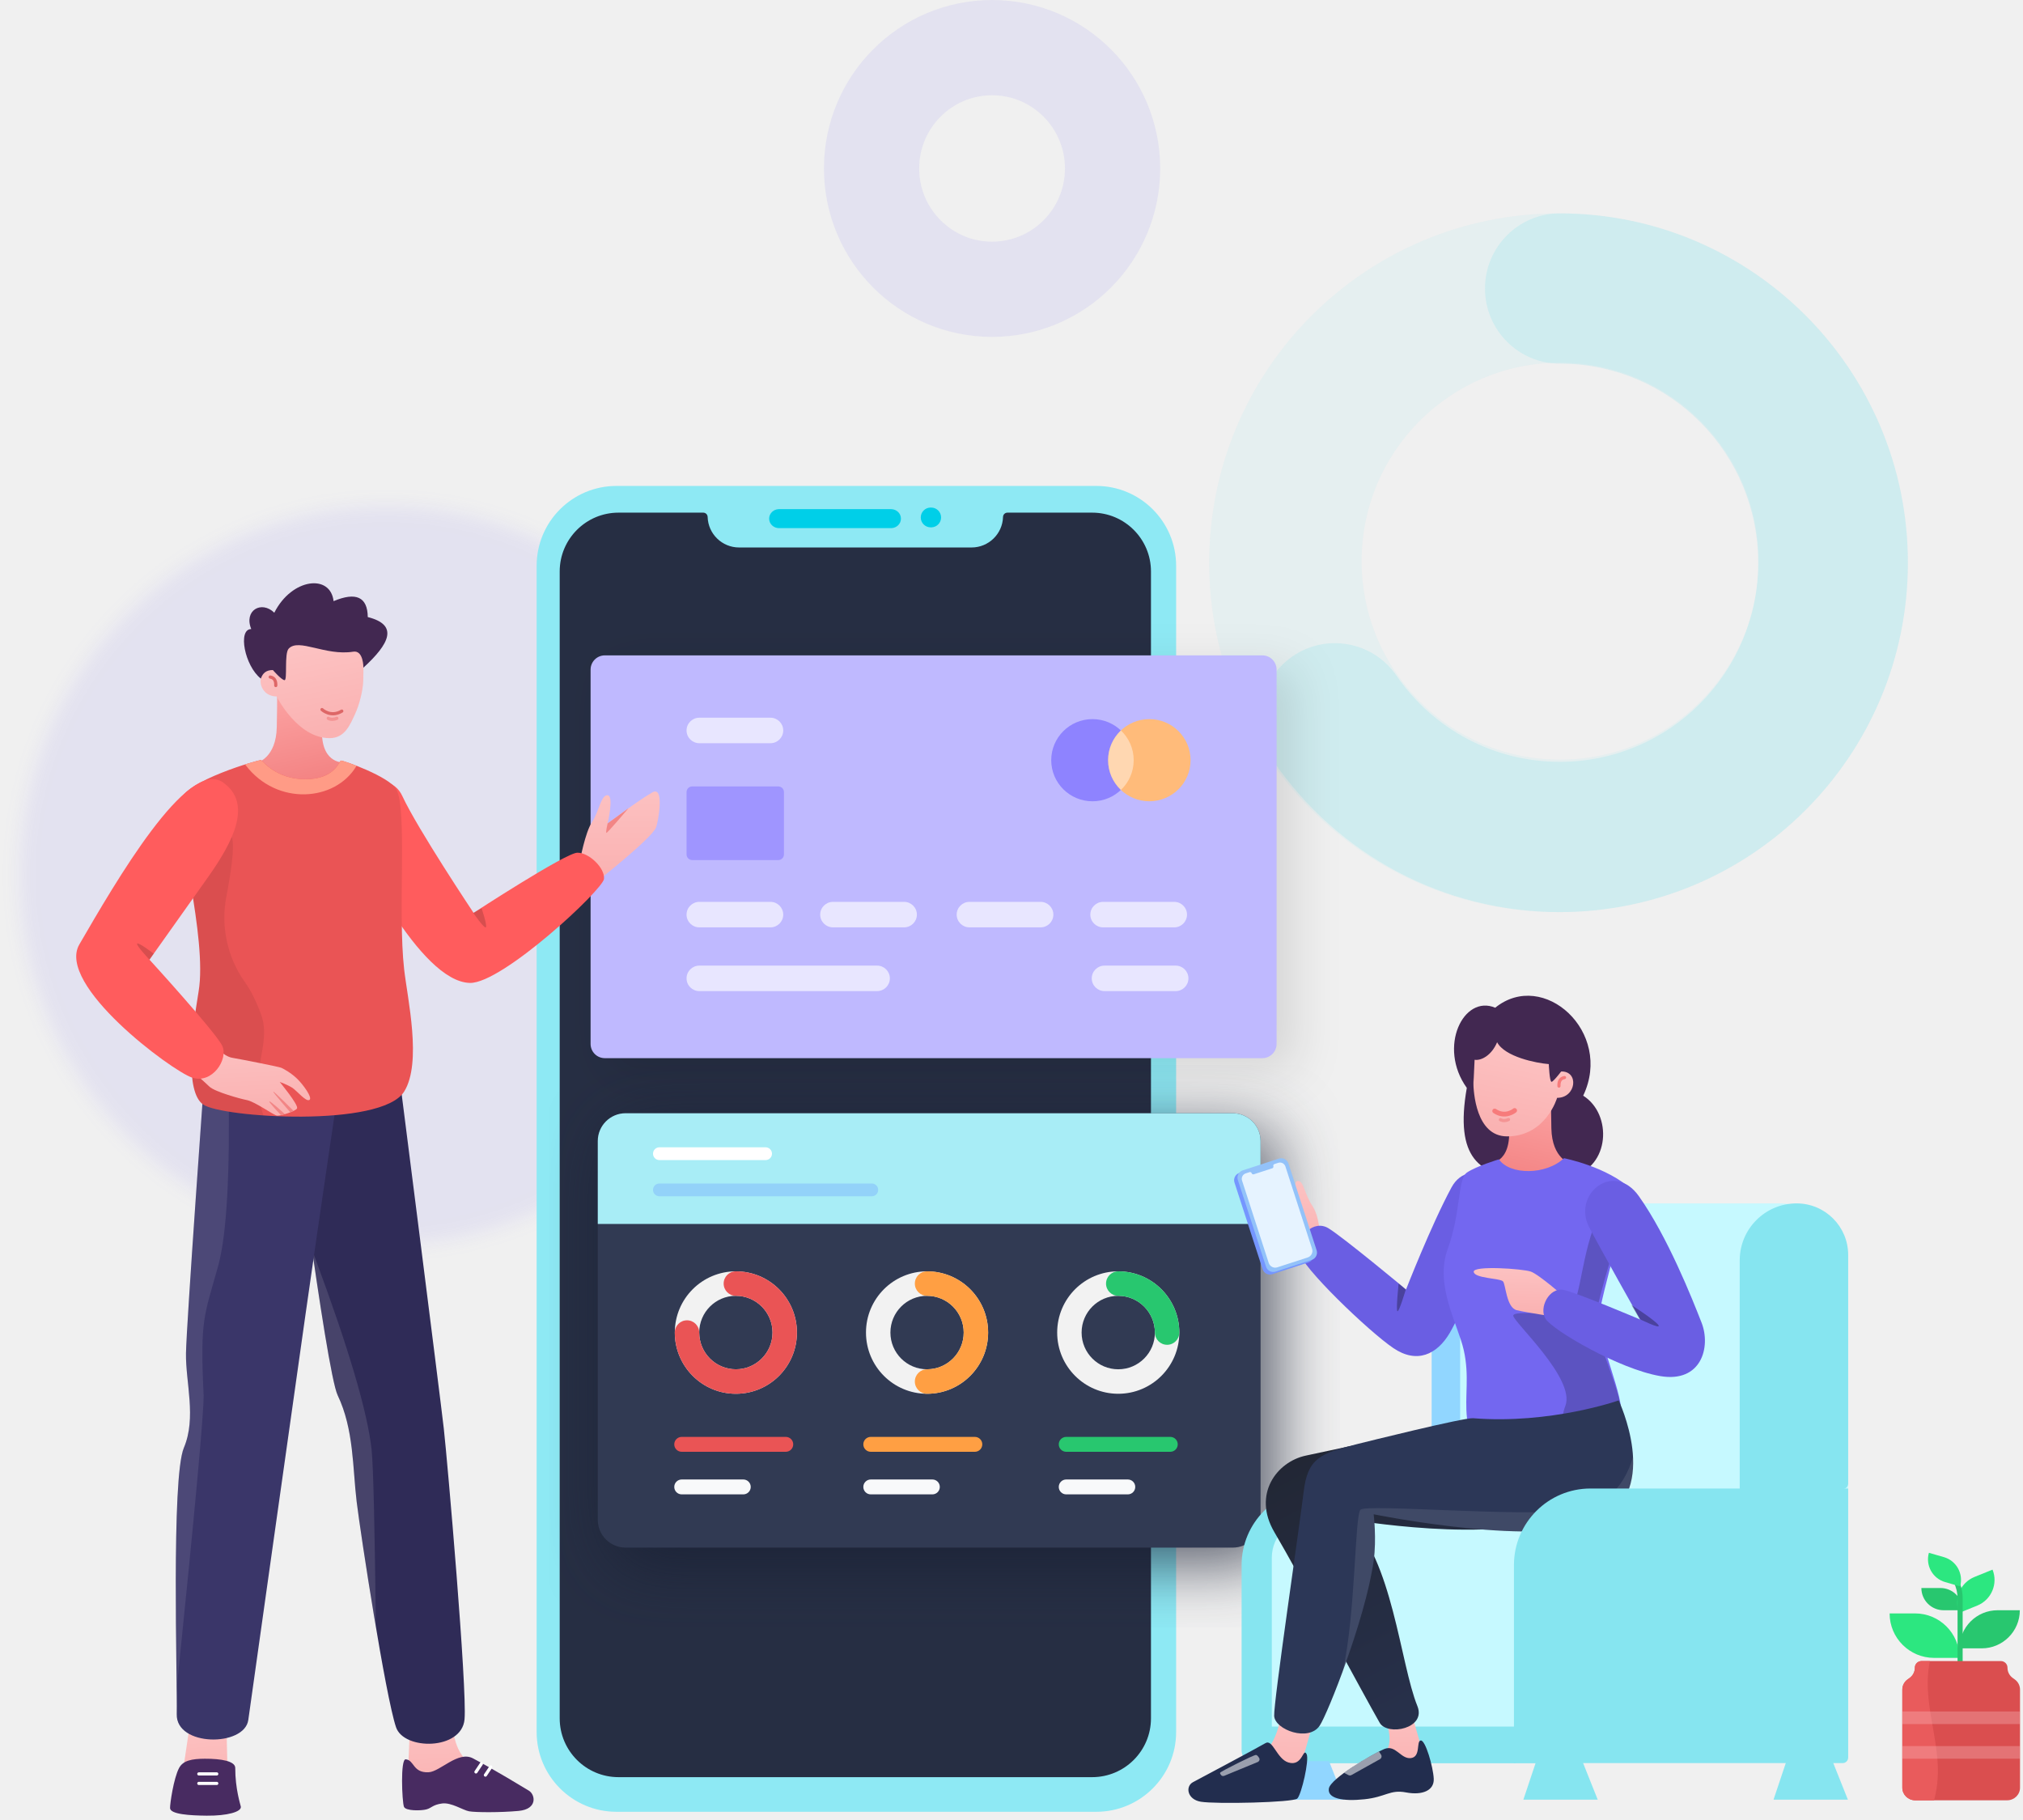
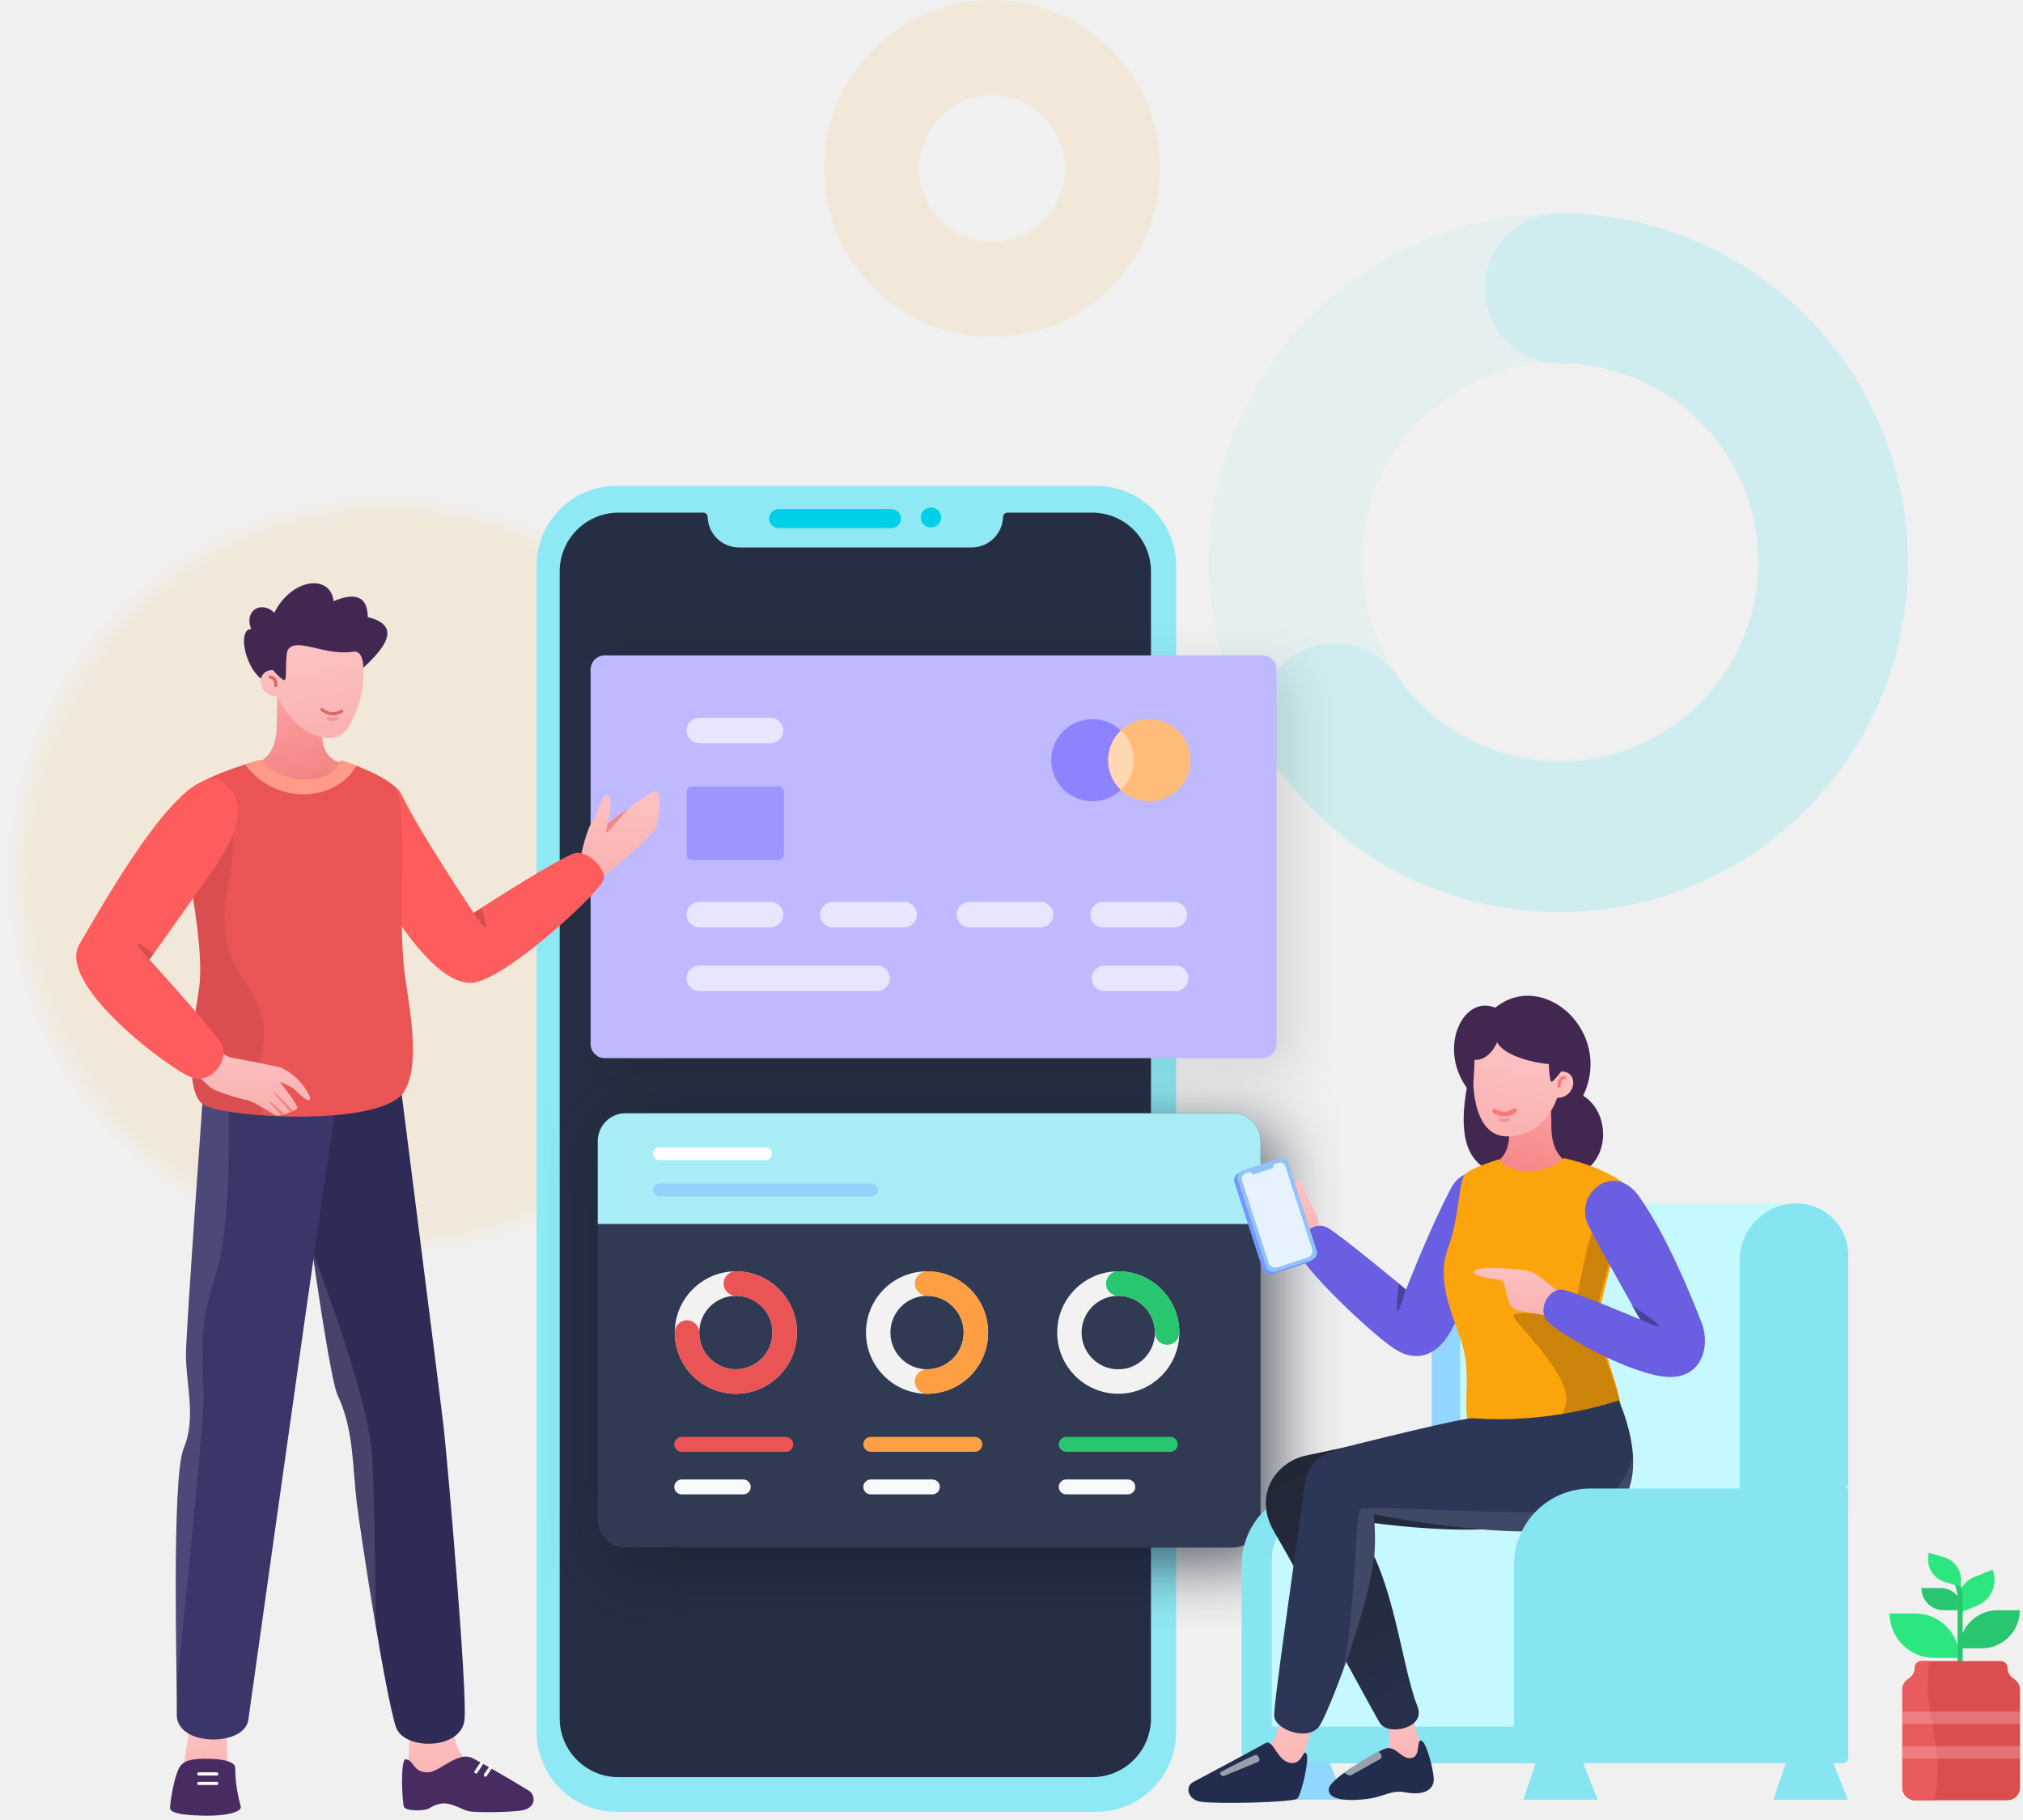
<svg xmlns="http://www.w3.org/2000/svg" width="637" height="573" viewBox="0 0 637 573" fill="none">
  <g id="Illustration">
    <g id="Shape">
      <g id="Oval" opacity="0.1" filter="url(#filter0_f)">
-         <ellipse cx="121.531" cy="275.607" rx="115.531" ry="116.393" fill="#7367F0" />
+         <ellipse cx="121.531" cy="275.607" rx="115.531" ry="116.393" fill="#fca40b" />
      </g>
      <path id="Oval_2" opacity="0.05" fill-rule="evenodd" clip-rule="evenodd" d="M380.75 177.185C380.75 116.434 429.999 67.185 490.75 67.185C551.501 67.185 600.75 116.434 600.75 177.185C600.75 237.937 551.501 287.185 490.75 287.185C429.999 287.185 380.75 237.937 380.75 177.185ZM553.75 176.685C553.75 142.167 525.768 114.185 491.25 114.185C456.732 114.185 428.75 142.167 428.75 176.685C428.75 211.203 456.732 239.185 491.25 239.185C525.768 239.185 553.75 211.203 553.75 176.685Z" fill="#00CFE8" />
-       <ellipse id="Oval_3" opacity="0.1" cx="312.382" cy="53.041" rx="37.944" ry="38.041" stroke="#7367F0" stroke-width="30" />
+       <ellipse id="Oval_3" opacity="0.1" cx="312.382" cy="53.041" rx="37.944" ry="38.041" stroke="#fca40b" stroke-width="30" />
      <path id="Path" opacity="0.1" d="M491.165 67.185C551.687 67.185 600.75 116.434 600.75 177.185C600.75 237.937 551.687 287.185 491.165 287.185C454.704 287.185 421.237 269.153 400.923 239.605C393.53 228.852 396.221 214.12 406.933 206.699C417.538 199.353 432.029 201.927 439.491 212.413L439.715 212.733C451.321 229.614 470.362 239.873 491.165 239.873C525.656 239.873 553.617 211.807 553.617 177.185C553.617 142.91 526.213 115.059 492.198 114.506L491.165 114.497C478.15 114.497 467.598 103.906 467.598 90.841C467.598 77.776 478.15 67.185 491.165 67.185Z" fill="#00CFE8" />
    </g>
    <g id="Mobile Banking App">
      <g id="Phone3">
        <path id="Rectangle" fill-rule="evenodd" clip-rule="evenodd" d="M168.975 178.137C168.975 164.254 180.229 153 194.112 153H345.201C359.084 153 370.338 164.254 370.338 178.137V545.323C370.338 559.206 359.084 570.46 345.201 570.46H194.112C180.229 570.46 168.975 559.206 168.975 545.323V178.137Z" fill="#8EE9F4" />
        <g id="Group 48">
          <path id="Rectangle_2" fill-rule="evenodd" clip-rule="evenodd" d="M176.237 179.934C176.237 169.705 184.53 161.412 194.759 161.412H221.439C222.187 161.412 222.799 162.007 222.821 162.755V162.755C222.976 168.115 227.365 172.379 232.727 172.379H305.926C311.288 172.379 315.678 168.115 315.833 162.755V162.755C315.854 162.007 316.467 161.412 317.215 161.412H343.894C354.124 161.412 362.416 169.705 362.416 179.934V541.033C362.416 551.263 354.124 559.555 343.894 559.555H194.759C184.53 559.555 176.237 551.263 176.237 541.033V179.934Z" fill="#262E43" />
          <mask id="mask0" mask-type="alpha" maskUnits="userSpaceOnUse" x="176" y="161" width="187" height="399">
            <path id="Rectangle_3" fill-rule="evenodd" clip-rule="evenodd" d="M176.237 179.934C176.237 169.705 184.53 161.412 194.759 161.412H221.439C222.187 161.412 222.799 162.007 222.821 162.755V162.755C222.976 168.115 227.365 172.379 232.727 172.379H305.926C311.288 172.379 315.678 168.115 315.833 162.755V162.755C315.854 162.007 316.467 161.412 317.215 161.412H343.894C354.124 161.412 362.416 169.705 362.416 179.934V541.033C362.416 551.263 354.124 559.555 343.894 559.555H194.759C184.53 559.555 176.237 551.263 176.237 541.033V179.934Z" fill="white" />
          </mask>
          <g mask="url(#mask0)">
            <ellipse id="Oval_4" cx="246.822" cy="403.737" rx="15.969" ry="15.951" fill="#E97EFF" fill-opacity="0.549" />
            <path id="Rectangle_4" fill-rule="evenodd" clip-rule="evenodd" d="M198.916 235.001C198.916 232.11 201.259 229.767 204.15 229.767H335.904C338.794 229.767 341.138 232.11 341.138 235.001V235.001C341.138 237.891 338.794 240.235 335.904 240.235H204.15C201.259 240.235 198.916 237.891 198.916 235.001V235.001Z" fill="#E97EFF" fill-opacity="0.549" />
          </g>
        </g>
        <path id="Path_2" d="M280.572 160.308C282.294 160.308 283.69 161.647 283.69 163.299C283.69 164.914 282.355 166.23 280.686 166.288L280.572 166.29H245.304C243.582 166.29 242.186 164.951 242.186 163.299C242.186 161.684 243.521 160.368 245.19 160.31L245.304 160.308H280.572Z" fill="#00CFE8" />
        <path id="Path_3" d="M293.21 159.81C294.933 159.81 296.329 161.205 296.329 162.925C296.329 164.608 294.994 165.979 293.325 166.039L293.21 166.041H293.047C291.324 166.041 289.928 164.646 289.928 162.925C289.928 161.243 291.263 159.872 292.932 159.812L293.047 159.81H293.21Z" fill="#00CFE8" />
      </g>
      <g id="BoardPieChart">
        <g id="Rectangle_5" filter="url(#filter1_d)">
          <path fill-rule="evenodd" clip-rule="evenodd" d="M188.229 359.27C188.229 354.434 192.15 350.513 196.986 350.513H388.175C393.011 350.513 396.931 354.434 396.931 359.27V478.524C396.931 483.361 393.011 487.281 388.175 487.281H196.986C192.15 487.281 188.229 483.361 188.229 478.524V359.27Z" fill="#313A53" />
        </g>
        <mask id="mask1" mask-type="alpha" maskUnits="userSpaceOnUse" x="188" y="350" width="209" height="138">
          <path id="Rectangle_6" fill-rule="evenodd" clip-rule="evenodd" d="M188.229 359.27C188.229 354.434 192.15 350.513 196.986 350.513H388.175C393.011 350.513 396.931 354.434 396.931 359.27V478.524C396.931 483.361 393.011 487.281 388.175 487.281H196.986C192.15 487.281 188.229 483.361 188.229 478.524V359.27Z" fill="white" />
        </mask>
        <g mask="url(#mask1)">
          <path id="Rectangle_7" fill-rule="evenodd" clip-rule="evenodd" d="M183.547 345.15H402.282V385.376H183.547L183.547 345.15Z" fill="#A8EDF6" />
          <path id="Rectangle_8" opacity="0.366" fill-rule="evenodd" clip-rule="evenodd" d="M205.621 374.649C205.621 373.538 206.522 372.638 207.632 372.638H274.515C275.626 372.638 276.526 373.538 276.526 374.649V374.649C276.526 375.76 275.626 376.66 274.515 376.66H207.632C206.522 376.66 205.621 375.76 205.621 374.649V374.649Z" fill="#6FA3FF" />
          <rect id="Rectangle_9" x="205.621" y="361.24" width="37.459" height="4.023" rx="2.011" fill="white" />
          <rect id="Rectangle_10" x="212.311" y="452.419" width="37.459" height="4.693" rx="2.346" fill="#EA5455" />
          <path id="Rectangle_11" fill-rule="evenodd" clip-rule="evenodd" d="M212.311 468.174C212.311 466.878 213.361 465.827 214.657 465.827H234.045C235.341 465.827 236.392 466.878 236.392 468.174V468.174C236.392 469.47 235.341 470.52 234.045 470.52H214.657C213.361 470.52 212.311 469.47 212.311 468.174V468.174Z" fill="#F8F9FA" />
          <rect id="Rectangle_12" x="271.844" y="452.419" width="37.459" height="4.693" rx="2.346" fill="#FF9F43" />
          <path id="Rectangle_13" fill-rule="evenodd" clip-rule="evenodd" d="M271.844 468.174C271.844 466.878 272.894 465.827 274.19 465.827H293.578C294.874 465.827 295.925 466.878 295.925 468.174V468.174C295.925 469.47 294.874 470.52 293.578 470.52H274.19C272.894 470.52 271.844 469.47 271.844 468.174V468.174Z" fill="#F8F9FA" />
          <rect id="Rectangle_14" x="333.385" y="452.419" width="37.459" height="4.693" rx="2.346" fill="#28C76F" />
          <path id="Rectangle_15" fill-rule="evenodd" clip-rule="evenodd" d="M333.385 468.174C333.385 466.878 334.435 465.827 335.731 465.827H355.119C356.415 465.827 357.466 466.878 357.466 468.174V468.174C357.466 469.47 356.415 470.52 355.119 470.52H335.731C334.435 470.52 333.385 469.47 333.385 468.174V468.174Z" fill="#F8F9FA" />
          <g id="Group 3">
            <path id="Oval_5" fill-rule="evenodd" clip-rule="evenodd" d="M352.114 438.843C362.735 438.843 371.345 430.213 371.345 419.568C371.345 408.923 362.735 400.293 352.114 400.293C341.493 400.293 332.883 408.923 332.883 419.568C332.883 430.213 341.493 438.843 352.114 438.843ZM352.114 431.133C345.741 431.133 340.575 425.955 340.575 419.568C340.575 413.181 345.741 408.003 352.114 408.003C358.487 408.003 363.653 413.181 363.653 419.568C363.653 425.955 358.487 431.133 352.114 431.133Z" fill="#F2F2F2" />
            <path id="Path_4" fill-rule="evenodd" clip-rule="evenodd" d="M371.345 419.568C371.345 408.923 362.735 400.293 352.114 400.293C349.99 400.293 348.268 402.019 348.268 404.148C348.268 406.277 349.99 408.003 352.114 408.003C358.414 408.003 363.535 413.064 363.651 419.351L363.653 419.568C363.653 421.697 365.375 423.423 367.499 423.423C369.623 423.423 371.345 421.697 371.345 419.568Z" fill="#28C76F" />
          </g>
          <g id="Group 4">
            <path id="Oval_6" fill-rule="evenodd" clip-rule="evenodd" d="M291.911 438.843C302.532 438.843 311.142 430.213 311.142 419.568C311.142 408.923 302.532 400.293 291.911 400.293C281.29 400.293 272.68 408.923 272.68 419.568C272.68 430.213 281.29 438.843 291.911 438.843ZM291.911 431.133C285.538 431.133 280.372 425.955 280.372 419.568C280.372 413.181 285.538 408.003 291.911 408.003C298.284 408.003 303.45 413.181 303.45 419.568C303.45 425.955 298.284 431.133 291.911 431.133Z" fill="#F2F2F2" />
            <path id="Path_5" d="M291.911 438.843C302.532 438.843 311.142 430.213 311.142 419.568C311.142 408.923 302.532 400.293 291.911 400.293C289.786 400.293 288.064 402.019 288.064 404.148C288.064 406.277 289.786 408.003 291.911 408.003C298.283 408.003 303.45 413.181 303.45 419.568C303.45 425.882 298.4 431.015 292.127 431.131L291.911 431.133C289.786 431.133 288.064 432.859 288.064 434.988C288.064 437.117 289.786 438.843 291.911 438.843Z" fill="#FF9F43" />
          </g>
          <g id="Group 6">
            <path id="Oval_7" fill-rule="evenodd" clip-rule="evenodd" d="M231.709 438.843C242.33 438.843 250.94 430.213 250.94 419.568C250.94 408.923 242.33 400.293 231.709 400.293C221.088 400.293 212.478 408.923 212.478 419.568C212.478 430.213 221.088 438.843 231.709 438.843ZM231.709 431.133C225.336 431.133 220.17 425.955 220.17 419.568C220.17 413.181 225.336 408.003 231.709 408.003C238.082 408.003 243.248 413.181 243.248 419.568C243.248 425.955 238.082 431.133 231.709 431.133Z" fill="#F2F2F2" />
            <path id="Path_6" fill-rule="evenodd" clip-rule="evenodd" d="M212.478 419.568C212.478 430.213 221.088 438.843 231.709 438.843C242.33 438.843 250.94 430.213 250.94 419.568C250.94 408.923 242.33 400.293 231.709 400.293C229.585 400.293 227.863 402.019 227.863 404.148C227.863 406.277 229.585 408.003 231.709 408.003C238.082 408.003 243.248 413.181 243.248 419.568C243.248 425.955 238.082 431.133 231.709 431.133C225.336 431.133 220.17 425.955 220.17 419.568C220.17 417.439 218.448 415.713 216.324 415.713C214.2 415.713 212.478 417.439 212.478 419.568Z" fill="#EA5455" />
          </g>
        </g>
      </g>
      <g id="VisaCard2">
        <g id="Rectangle_16" filter="url(#filter2_d)">
          <path fill-rule="evenodd" clip-rule="evenodd" d="M190.441 206.351H397.491C399.964 206.351 401.968 208.361 401.968 210.841V328.683C401.968 331.163 399.964 333.172 397.491 333.172H190.441C187.968 333.172 185.964 331.163 185.964 328.683V210.841C185.964 208.361 187.968 206.351 190.441 206.351Z" fill="#BFB9FF" />
        </g>
        <g id="Group 46">
          <g id="Group 45">
            <g id="Group 43">
              <ellipse id="Oval_8" cx="343.993" cy="239.357" rx="12.983" ry="12.935" fill="#8E83FF" />
              <ellipse id="Oval Copy 10" cx="361.901" cy="239.357" rx="12.983" ry="12.935" fill="#FFBB7A" />
              <path id="Path_7" fill-rule="evenodd" clip-rule="evenodd" d="M352.83 230.104L352.949 229.992C355.43 232.348 356.976 235.673 356.976 239.357C356.976 243.042 355.43 246.367 352.949 248.723C350.465 246.368 348.918 243.042 348.918 239.357C348.918 235.731 350.416 232.452 352.83 230.104L352.949 229.992L352.83 230.104Z" fill="white" fill-opacity="0.416" />
            </g>
            <path id="Rectangle_17" fill-rule="evenodd" clip-rule="evenodd" d="M217.972 247.609H245.057C246.046 247.609 246.848 248.408 246.848 249.393V269.019C246.848 270.004 246.046 270.803 245.057 270.803H217.972C216.983 270.803 216.182 270.004 216.182 269.019V249.393C216.182 248.408 216.983 247.609 217.972 247.609Z" fill="#9F95FF" />
          </g>
          <g id="Group 44">
            <path id="Rectangle_18" fill-rule="evenodd" clip-rule="evenodd" d="M220.211 283.96H242.595C244.82 283.96 246.624 285.758 246.624 287.975C246.624 290.192 244.82 291.989 242.595 291.989H220.211C217.986 291.989 216.182 290.192 216.182 287.975C216.182 285.758 217.986 283.96 220.211 283.96Z" fill="white" fill-opacity="0.647" />
            <path id="Rectangle_19" fill-rule="evenodd" clip-rule="evenodd" d="M220.211 304.032H276.17C278.396 304.032 280.199 305.829 280.199 308.046C280.199 310.263 278.396 312.06 276.17 312.06H220.211C217.986 312.06 216.182 310.263 216.182 308.046C216.182 305.829 217.986 304.032 220.211 304.032Z" fill="white" fill-opacity="0.647" />
            <path id="Rectangle_20" fill-rule="evenodd" clip-rule="evenodd" d="M347.799 304.032H370.182C372.408 304.032 374.212 305.829 374.212 308.046C374.212 310.263 372.408 312.06 370.182 312.06H347.799C345.573 312.06 343.77 310.263 343.77 308.046C343.77 305.829 345.573 304.032 347.799 304.032Z" fill="white" fill-opacity="0.647" />
            <path id="Rectangle_21" fill-rule="evenodd" clip-rule="evenodd" d="M220.211 225.977H242.595C244.82 225.977 246.624 227.774 246.624 229.991C246.624 232.208 244.82 234.005 242.595 234.005H220.211C217.986 234.005 216.182 232.208 216.182 229.991C216.182 227.774 217.986 225.977 220.211 225.977Z" fill="white" fill-opacity="0.647" />
            <path id="Rectangle Copy 38" fill-rule="evenodd" clip-rule="evenodd" d="M262.293 283.96H284.677C286.902 283.96 288.706 285.758 288.706 287.975C288.706 290.192 286.902 291.989 284.677 291.989H262.293C260.068 291.989 258.264 290.192 258.264 287.975C258.264 285.758 260.068 283.96 262.293 283.96Z" fill="white" fill-opacity="0.647" />
            <path id="Rectangle Copy 39" fill-rule="evenodd" clip-rule="evenodd" d="M305.269 283.96H327.653C329.878 283.96 331.682 285.758 331.682 287.975C331.682 290.192 329.878 291.989 327.653 291.989H305.269C303.044 291.989 301.24 290.192 301.24 287.975C301.24 285.758 303.044 283.96 305.269 283.96Z" fill="white" fill-opacity="0.647" />
            <path id="Rectangle Copy 40" fill-rule="evenodd" clip-rule="evenodd" d="M347.351 283.96H369.735C371.96 283.96 373.764 285.758 373.764 287.975C373.764 290.192 371.96 291.989 369.735 291.989H347.351C345.126 291.989 343.322 290.192 343.322 287.975C343.322 285.758 345.126 283.96 347.351 283.96Z" fill="white" fill-opacity="0.647" />
          </g>
        </g>
      </g>
      <g id="Men1.1">
        <g id="LLeg">
          <path id="Path_8" fill-rule="evenodd" clip-rule="evenodd" d="M142.482 542C142.482 542 142.328 551.857 148.381 555.358C154.434 558.86 163.812 565.365 163.812 565.365L128.137 566.574L129.154 541.911L142.482 542Z" fill="url(#paint0_linear)" />
          <path id="Path_9" fill-rule="evenodd" clip-rule="evenodd" d="M127.761 553.936C130.519 554.22 129.916 558.21 134.922 558.016C138.569 557.874 144.257 551.148 148.936 553.639C156.078 557.442 164.453 562.57 166.506 563.791C168.56 565.013 169.371 569.618 163.303 570.184C157.501 570.724 149.668 570.664 147.707 570.306C145.744 569.949 142.105 567.446 139.177 567.846C136.249 568.247 135.915 569.256 134.279 569.703C132.643 570.15 127.704 570.247 127.192 568.868C126.603 567.286 126.014 553.756 127.761 553.936Z" fill="#482B61" />
          <path id="Path_10" fill-rule="evenodd" clip-rule="evenodd" d="M124.996 332.889C124.996 332.889 138.605 439.705 139.743 449.806C140.88 459.908 147.128 531.771 146.273 541.357C145.402 551.118 127.14 551.171 124.69 543.806C121.337 533.725 113.585 483.341 112.303 472.819C111.021 462.298 111.471 450.083 106.319 439.309C102.63 431.596 90.423 335.628 90.423 335.628L124.996 332.889Z" fill="#2F2B57" />
          <path id="Path_11" opacity="0.591" fill-rule="evenodd" clip-rule="evenodd" d="M116.998 456.324L117.046 456.805C117.566 462.384 118.001 480.866 118.352 512.249L117.569 507.562C115.113 492.698 112.931 477.974 112.303 472.819C111.048 462.517 111.453 450.591 106.634 439.985L106.319 439.309C104.695 435.915 101.422 415.426 98.266 393.547L99.257 396.201C109.796 424.543 115.709 444.584 116.998 456.324Z" fill="white" fill-opacity="0.192" />
          <path id="Path 10" d="M151.575 555.354L149.868 557.907" stroke="white" stroke-linecap="round" />
          <path id="Path 10_2" d="M154.554 556.352L152.848 558.906" stroke="white" stroke-linecap="round" />
        </g>
        <g id="RLeg">
          <path id="Path_12" fill-rule="evenodd" clip-rule="evenodd" d="M59.586 544.261L56.394 565.817L71.825 565.739L71.32 543.86L59.586 544.261Z" fill="url(#paint1_linear)" />
          <path id="Path_13" fill-rule="evenodd" clip-rule="evenodd" d="M53.55 569.305C53.499 568.047 54.67 559.89 56.394 556.66C57.644 554.318 60.417 553.769 64.474 553.752C69.707 553.732 74.081 554.523 74.075 556.66C74.056 563.199 75.714 568.228 75.826 568.802C76.153 570.488 71.472 571.747 65.08 571.682C59.847 571.631 53.631 571.266 53.55 569.305Z" fill="#482B61" />
          <path id="Path_14" fill-rule="evenodd" clip-rule="evenodd" d="M107.504 336.396C107.504 336.396 100.429 384.069 96.146 414.233C91.937 443.873 79.474 532.285 78.186 541.54C77.004 550.036 55.422 550.036 55.649 539.747C55.876 529.457 53.878 465.335 57.897 455.841C61.915 446.348 58.417 435.299 58.563 426.076C58.709 416.853 64.489 337.012 64.489 337.012L107.504 336.396Z" fill="#3A3669" />
          <path id="Path_15" opacity="0.462" fill-rule="evenodd" clip-rule="evenodd" d="M68.797 398.217L68.459 399.444C64.362 414.163 62.949 415.49 64.11 438.967L64.121 439.444C64.162 445.351 61.353 475.917 55.694 531.142L55.669 527.709C55.47 505.18 54.64 464.445 57.794 456.097L57.897 455.841C61.915 446.348 58.417 435.299 58.563 426.076C58.709 416.853 64.489 337.013 64.489 337.013L71.871 336.906L71.946 340.563C72.477 369.125 71.427 388.343 68.797 398.217V398.217Z" fill="white" fill-opacity="0.192" />
          <path id="Path 9" d="M62.605 558.534H68.253" stroke="white" stroke-linecap="round" />
          <path id="Path 9_2" d="M62.605 561.529H68.253" stroke="white" stroke-linecap="round" />
        </g>
        <g id="Head">
          <path id="Path_16" fill-rule="evenodd" clip-rule="evenodd" d="M81.035 240.078C81.035 240.078 86.946 238.683 87.151 228.949C87.356 219.214 87.212 215.891 87.212 215.891L101.226 215.655C101.226 215.655 101.368 226.504 101.37 230.428C101.375 240.968 108.682 240.078 108.682 240.078C108.682 240.078 107.163 248.624 95.365 249.291C86.154 249.812 81.035 240.078 81.035 240.078Z" fill="url(#paint2_linear)" />
          <g id="Head1">
            <path id="Path_17" fill-rule="evenodd" clip-rule="evenodd" d="M85.926 210.97C80.118 210.745 81.065 219.291 87.099 219.279C87.099 219.279 93.583 232.383 103.764 232.417C108.668 232.434 110.269 228.043 111.739 224.962C113.209 221.88 114.288 217.27 114.378 214.447C114.474 211.437 114.486 201.55 114.486 201.55L85.7 201.537L85.926 210.97Z" fill="url(#paint3_linear)" />
            <path id="Path_18" d="M103.356 226.173C104.227 226.654 105.263 226.535 106.065 226.173" stroke="#F49494" stroke-linecap="round" />
            <path id="Path 8" d="M86.832 215.849C86.892 214.478 86.476 213.39 85.085 213.171" stroke="#DE6767" stroke-linecap="round" />
            <path id="Path_19" fill-rule="evenodd" clip-rule="evenodd" d="M85.926 210.971C85.926 210.971 88.597 214.069 89.585 214.154C90.573 214.24 89.447 205.769 90.902 204.226C94.098 200.835 102.45 206.597 111.233 205.189C114.486 204.668 114.428 210.228 114.428 210.228C122.638 202.703 125.615 196.767 115.804 194.289C115.726 187.92 112.081 186.322 105.032 189.276C104.09 180.673 91.912 181.971 86.369 192.916C82.356 188.992 76.717 192.16 79.11 198.064C74.79 198.064 77.041 209.672 82.133 213.66C82.74 211.918 83.85 210.971 85.926 210.971Z" fill="#422851" />
            <path id="Path_20" d="M101.387 223.414C101.387 223.414 104.152 226.029 107.624 223.899" stroke="#DE6767" stroke-linecap="round" />
          </g>
        </g>
        <g id="LArm">
          <g id="Group 3_2">
            <path id="Path_21" fill-rule="evenodd" clip-rule="evenodd" d="M182.553 271.335C182.553 271.335 184.215 262.095 186.414 258.858C188.613 255.619 189.254 250.179 191.329 250.379C193.404 250.58 191.326 259.265 191.326 259.265C191.326 259.265 201.002 252.005 205.392 249.504C209.397 247.223 207.2 259.026 206.574 260.531C205.083 264.112 187.833 277.63 187.833 277.63C187.833 277.63 182.93 272.157 182.553 271.335Z" fill="url(#paint4_linear)" />
            <path id="Path_22" fill-rule="evenodd" clip-rule="evenodd" d="M191.326 259.264C191.326 259.264 190.612 262.235 190.968 262.235C191.325 262.235 197.892 254.487 197.892 254.487L191.326 259.264Z" fill="#F28585" />
          </g>
          <path id="Path_23" fill-rule="evenodd" clip-rule="evenodd" d="M126.694 250.655C131.425 260.915 149.121 287.426 149.121 287.426C149.121 287.426 178.119 268.52 181.809 268.481C185.499 268.442 190.509 273.338 190.194 276.717C189.879 280.096 158.129 309.732 147.946 309.483C132.113 309.095 112.258 267.922 110.219 262.419C104.759 247.678 122.079 240.647 126.694 250.655Z" fill="#FF5C5D" />
          <path id="Path 5" fill-rule="evenodd" clip-rule="evenodd" d="M149.016 287.407C149.016 287.407 152.364 292.312 152.964 291.99C153.564 291.668 151.648 285.994 151.648 285.994L149.016 287.407Z" fill="black" fill-opacity="0.16" />
        </g>
        <g id="Body">
          <path id="Path_24" fill-rule="evenodd" clip-rule="evenodd" d="M56.657 252.296C55.171 259.42 65.346 295.325 62.546 312.122C60.332 325.406 58.219 343.698 63.957 347.759C69.799 351.894 120.087 355.177 127.255 343.698C132.941 334.591 128.286 314.396 127.255 305.183C125.198 286.804 128.304 255.042 124.814 248.546C122.65 244.516 107.892 239.319 107.338 239.48C106.783 239.641 105.48 245.351 96.149 245.351C86.817 245.351 82.696 239.48 82.195 239.319C81.694 239.158 58.001 245.852 56.657 252.296Z" fill="#EA5455" />
          <path id="Path_25" fill-rule="evenodd" clip-rule="evenodd" d="M82.172 239.316L82.195 239.319C82.697 239.48 86.817 245.351 96.149 245.351C105.481 245.351 106.784 239.641 107.338 239.48C107.538 239.422 109.589 240.062 112.229 241.093L112.217 241.214C105.547 252.415 87.205 253.795 77.4 240.981L77.178 240.685L78.272 240.345C80.274 239.737 81.707 239.371 82.097 239.322L82.172 239.316Z" fill="#FF9B86" />
          <path id="Path_26" fill-rule="evenodd" clip-rule="evenodd" d="M56.688 257.245L57.511 257.359C66.233 258.607 71.348 260.58 72.857 263.28C73.847 265.052 73.387 271.044 71.476 281.257L71.273 282.329C69.501 291.586 71.528 301.163 76.877 308.888L77.178 309.316C78.987 311.847 80.654 315.179 82.181 319.314C85.722 328.903 78.19 336.983 82.96 351.25L81.986 351.178C73.12 350.499 65.949 349.169 63.957 347.759C58.219 343.698 60.333 325.406 62.546 312.122C64.928 297.83 57.917 269.704 56.688 257.245Z" fill="black" fill-opacity="0.067" />
        </g>
        <g id="Rarm">
          <g id="Group 2">
            <path id="Path_27" fill-rule="evenodd" clip-rule="evenodd" d="M66.881 328.606C66.881 328.606 70.229 332.556 73.086 333.047C75.943 333.538 87.901 335.877 88.631 336.224C89.321 336.551 91.68 337.793 93.697 339.786C95.445 341.512 98.469 345.606 97.455 346.31C96.371 347.063 93.445 343.371 91.977 342.459C90.438 341.501 88.072 340.654 88.072 340.654C88.072 340.654 93.924 347.713 93.552 348.946C93.281 349.847 88.305 351.384 87.24 351.268C86.176 351.153 80.313 346.86 77.678 346.361C75.85 346.015 67.666 343.798 65.94 342.133C64.215 340.468 60.333 337.089 60.333 337.089L66.881 328.606Z" fill="url(#paint5_linear)" />
            <path id="Path_28" fill-rule="evenodd" clip-rule="evenodd" d="M92.424 349.765C92.424 349.765 86.3 343.594 86.044 343.7C85.789 343.805 91.38 350.194 91.38 350.194L92.424 349.765Z" fill="#F28585" />
            <path id="Path_29" fill-rule="evenodd" clip-rule="evenodd" d="M89.694 350.778C89.694 350.778 85.107 346.575 84.807 346.778C84.507 346.98 88.481 351.121 88.481 351.121L89.694 350.778Z" fill="#F28585" />
          </g>
          <path id="Path_30" fill-rule="evenodd" clip-rule="evenodd" d="M70.209 246.345C79.665 252.998 73.347 265.092 65.503 276.186C58.175 286.549 47.068 302.158 47.068 302.158C47.068 302.158 67.953 325.034 69.97 329.266C71.987 333.499 66.836 341.448 60.431 339.277C54.026 337.106 17.578 310.107 24.99 297.348C36.311 277.859 59.04 238.486 70.209 246.345Z" fill="#FF5C5D" />
          <path id="Path 6" fill-rule="evenodd" clip-rule="evenodd" d="M47.068 302.158C47.068 302.158 42.782 297.624 43.183 297.099C43.583 296.575 48.413 300.281 48.413 300.281L47.068 302.158Z" fill="black" fill-opacity="0.16" />
        </g>
      </g>
      <g id="Group 7">
        <path id="Rectangle_22" fill-rule="evenodd" clip-rule="evenodd" d="M390.956 492.784C390.956 479.468 401.751 468.672 415.067 468.672L496.198 468.672V551.132C496.198 553.341 494.407 555.132 492.198 555.132H394.956C392.747 555.132 390.956 553.341 390.956 551.132L390.956 492.784Z" fill="#86E5F0" />
        <path id="Rectangle_23" fill-rule="evenodd" clip-rule="evenodd" d="M400.465 538.065L477.244 538.065V555.132H400.465V538.065Z" fill="#86E5F0" />
        <path id="Path_31" fill-rule="evenodd" clip-rule="evenodd" d="M498.245 554.514L503.088 566.644H479.675L483.732 554.514H498.245Z" fill="#86E5F0" />
        <path id="Path_32" fill-rule="evenodd" clip-rule="evenodd" d="M418.474 554.514L423.318 566.644H399.904L403.962 554.514H418.474Z" fill="#91D6FF" />
        <path id="Path_33" fill-rule="evenodd" clip-rule="evenodd" d="M577.018 554.514L581.862 566.644H558.448L562.506 554.514H577.018Z" fill="#86E5F0" />
        <path id="Rectangle_24" fill-rule="evenodd" clip-rule="evenodd" d="M450.796 403.492C450.796 390.38 461.275 379.671 474.384 379.387L496.796 378.901V476.828H450.796L450.796 403.492Z" fill="#91D6FF" />
        <path id="Rectangle_25" fill-rule="evenodd" clip-rule="evenodd" d="M459.77 403.012C459.77 389.696 470.565 378.901 483.881 378.901H560.112C572.174 378.901 581.952 388.679 581.952 400.741V477.076C581.952 478.041 581.169 478.824 580.205 478.824H459.77L459.77 403.012Z" fill="#C6F9FF" />
        <path id="Rectangle_26" fill-rule="evenodd" clip-rule="evenodd" d="M547.805 396.818C547.805 386.923 555.827 378.901 565.722 378.901V378.901C574.685 378.901 581.952 386.167 581.952 395.13V467.1C581.952 468.065 581.169 468.847 580.205 468.847H547.805V396.818Z" fill="#86E5F0" />
        <path id="Rectangle_27" fill-rule="evenodd" clip-rule="evenodd" d="M400.465 490.474C400.465 483.515 406.106 477.874 413.065 477.874H491.345V543.628H400.465V490.474Z" fill="#C6F9FF" />
        <g id="Wom1.4">
          <g id="Head_2">
            <path id="Path_34" fill-rule="evenodd" clip-rule="evenodd" d="M494.783 370.394C506.982 367.552 507.785 350.8 498.511 344.989C508.075 324.929 485.958 305.012 470.808 317.295C460.876 313.041 452.622 329.64 461.864 342.532C457.989 364.667 465.875 370.388 480.092 370.632L494.783 370.394Z" fill="#422851" />
            <path id="Path_35" fill-rule="evenodd" clip-rule="evenodd" d="M494.632 366.393C494.632 366.393 488.698 365 488.492 355.271C488.286 345.543 488.431 342.223 488.431 342.223L475.36 341.987C475.36 341.987 475.218 352.828 475.216 356.75C475.21 367.283 467.875 366.393 467.875 366.393C467.875 366.393 469.4 374.934 481.244 375.6C490.491 376.121 494.632 366.393 494.632 366.393Z" fill="url(#paint6_linear)" />
            <path id="Path_36" fill-rule="evenodd" clip-rule="evenodd" d="M491.477 337.365C497.308 337.139 496.357 345.679 490.3 345.668C490.3 345.668 486.782 357.8 474.568 357.8C464.648 357.8 464.003 343.66 463.913 340.839C463.816 337.831 463.804 327.95 463.804 327.95L491.704 327.938L491.477 337.365Z" fill="url(#paint7_linear)" />
            <path id="Path_37" d="M476.923 349.65C476.923 349.65 474.014 352.114 470.644 349.806" stroke="#F77B7B" stroke-width="1.5" stroke-linecap="round" />
            <path id="Path_38" d="M475.003 352.504C474.098 352.922 473.226 352.952 472.448 352.536" stroke="#F49494" stroke-linecap="round" />
            <path id="Path 8_2" d="M490.884 341.958C490.824 340.588 491.241 339.5 492.638 339.281" stroke="#F77B7B" stroke-linecap="round" />
            <path id="Path_39" fill-rule="evenodd" clip-rule="evenodd" d="M492.4 336.309C492.4 336.309 489.204 340.6 488.557 340.623C487.909 340.646 487.683 335.043 487.683 335.043C483.762 334.743 473.841 332.766 471.408 328.161C469.708 332.224 466.456 334.029 464.32 333.683L463.915 342.315L462.918 324.96H493.182L492.4 336.309Z" fill="#422851" />
          </g>
          <g id="LLeg_2">
            <path id="Path_40" fill-rule="evenodd" clip-rule="evenodd" d="M434.913 537.945C434.913 537.945 440.143 548.516 435.855 551.847C431.561 555.179 420.217 561.422 420.217 561.422L450.271 559.532L443.59 536.478L434.913 537.945Z" fill="url(#paint8_linear)" />
            <path id="Path_41" fill-rule="evenodd" clip-rule="evenodd" d="M447.364 548.005C445.881 548.178 447.465 553.174 444.254 553.554C441.049 553.934 439.491 549.201 435.854 550.701C432.217 552.202 418.954 559.96 418.431 563.132C417.903 566.303 422.844 567.236 429.622 566.52C436.399 565.804 437.648 563.391 442.736 564.363C447.817 565.334 451.623 563.786 451.456 560.071C451.288 556.357 448.847 547.832 447.364 548.005Z" fill="#222D4E" />
            <path id="Path 14" fill-rule="evenodd" clip-rule="evenodd" d="M434.195 551.471L434.855 552.461C435.179 552.947 435.02 553.605 434.51 553.889L425.545 558.895C425.254 559.057 424.902 559.064 424.605 558.913L423.213 558.207C425.399 556.623 427.186 555.433 429.161 554.264C430.678 553.367 432.357 552.442 434.195 551.471Z" fill="white" fill-opacity="0.541" />
            <path id="Path_42" fill-rule="evenodd" clip-rule="evenodd" d="M480.186 444.779C471.087 445.185 420.447 456.392 411.247 458.296C402.047 460.2 394.268 470.502 401.284 482.431C409.164 495.822 429.495 533.853 434.431 542.427C436.875 546.67 449.2 544.291 446.305 537.169C440.908 523.892 438.401 490.539 424.641 478.378C424.641 478.378 470.917 486.436 490.907 477.206C505.435 470.496 502.148 443.796 480.186 444.779Z" fill="url(#paint9_linear)" />
          </g>
          <g id="LArm_2">
            <path id="Path_43" fill-rule="evenodd" clip-rule="evenodd" d="M415.718 390.947C415.718 390.947 415.821 383.54 413.231 379.669C410.642 375.798 410.539 371.686 408.579 371.82C406.619 371.955 408.56 381.512 408.56 381.512C408.56 381.512 406.073 380.562 404.287 379.36C402.5 378.157 397.083 372.23 395.817 373.28C393.671 375.07 397.128 385.165 399.011 387.183C400.9 389.202 411.22 395.841 411.22 395.841L415.718 390.947Z" fill="url(#paint10_linear)" />
            <path id="Path_44" fill-rule="evenodd" clip-rule="evenodd" d="M471.632 386.508C467.399 396.33 459.65 414.374 456.455 419.757C452.451 426.498 446.137 429.468 438.745 424.467C430.978 419.211 409.591 398.711 408.964 394.068C408.342 389.424 413.577 383.853 418.314 386.737C423.05 389.622 442.732 406.01 442.732 406.01C442.732 406.01 450.675 385.637 457.064 373.836C462.598 363.626 478.074 371.577 471.632 386.508Z" fill="#6A5EE3" />
            <path id="Path_45" fill-rule="evenodd" clip-rule="evenodd" d="M442.649 406.02C442.649 406.02 440.516 413.26 440.017 412.841C439.519 412.422 440.398 404.128 440.398 404.128L442.649 406.02Z" fill="black" fill-opacity="0.303" />
          </g>
          <g id="PhoneMini4">
            <g id="Group 3_3">
              <path id="Rectangle_28" d="M388.709 372.331C388.3 371.07 388.99 369.716 390.25 369.307L401.617 365.613C402.878 365.204 404.232 365.894 404.641 367.154L413.517 394.47C413.927 395.731 413.237 397.085 411.976 397.495L400.609 401.188C399.349 401.598 397.995 400.908 397.585 399.647L388.709 372.331Z" fill="#7596FF" />
              <rect id="Rectangle_29" x="389.032" y="369.239" width="16.752" height="33.522" rx="2.4" transform="rotate(-18 389.032 369.239)" fill="#93C2F9" />
              <path id="Rectangle_30" d="M392.25 369.453L393.458 369.06C393.704 368.98 393.966 369.091 394.085 369.311L394.122 369.399C394.212 369.676 394.51 369.828 394.787 369.738L400.613 367.845C400.859 367.765 401.006 367.521 400.973 367.273L400.952 367.18C400.862 366.903 401.013 366.605 401.29 366.515L402.492 366.125C403.385 365.835 404.341 366.285 404.697 367.137L404.748 367.276V367.276L413.149 393.21C413.514 394.342 412.895 395.556 411.765 395.925L402.206 399.031C401.124 399.385 399.965 398.833 399.545 397.794L399.492 397.649C399.492 397.648 399.492 397.648 399.493 397.647L391.094 371.719C390.788 370.774 391.305 369.76 392.25 369.453Z" fill="#E6F3FF" />
            </g>
          </g>
          <g id="Body_2">
-             <path id="Path_46" fill-rule="evenodd" clip-rule="evenodd" d="M513.93 374.674C513.93 374.674 503.73 408.844 503.428 415.313C503.126 421.782 511.77 440.794 510.299 445.599C506.905 456.704 463.582 461.485 461.927 446.547C461.155 439.58 462.761 433.327 460.91 425.118C459.066 416.909 451.651 404.711 455.857 393.242C460.062 381.773 458.935 371.163 461.943 369.157C464.951 367.152 471.982 365.022 471.982 365.022C475.401 370.056 486.943 369.983 492.451 364.667C492.451 364.667 506.134 367.322 513.93 374.674Z" fill="#7367F0" />
+             <path id="Path_46" fill-rule="evenodd" clip-rule="evenodd" d="M513.93 374.674C513.93 374.674 503.73 408.844 503.428 415.313C503.126 421.782 511.77 440.794 510.299 445.599C506.905 456.704 463.582 461.485 461.927 446.547C461.155 439.58 462.761 433.327 460.91 425.118C459.066 416.909 451.651 404.711 455.857 393.242C460.062 381.773 458.935 371.163 461.943 369.157C464.951 367.152 471.982 365.022 471.982 365.022C475.401 370.056 486.943 369.983 492.451 364.667C492.451 364.667 506.134 367.322 513.93 374.674Z" fill="#fca40b" />
            <path id="Path_47" fill-rule="evenodd" clip-rule="evenodd" d="M504.789 380.208C497.991 391.003 498.011 409.799 494.36 412.26C490.708 414.722 476.497 412.306 476.497 414.256C476.497 416.205 496.136 434.07 492.912 442.611C491.224 447.082 491.682 451.083 494.286 454.613L495.136 454.427C502.874 452.678 509.095 449.536 510.298 445.599C511.77 440.794 502.129 421.782 502.431 415.313C502.687 409.822 510.794 384.369 513.238 376.801C511.248 373.288 508.432 374.423 504.789 380.208Z" fill="black" fill-opacity="0.199" />
          </g>
          <g id="RArm">
            <path id="Path_48" fill-rule="evenodd" clip-rule="evenodd" d="M493.196 408.848C493.196 408.848 484.605 401.241 481.976 400.358C479.346 399.475 463.943 398.414 464.04 400.409C464.151 402.547 472.424 402.424 473.281 403.475C474.138 404.526 474.333 411.713 477.573 412.519C480.807 413.326 490.501 414.717 490.501 414.717L493.196 408.848Z" fill="url(#paint11_linear)" />
            <path id="Path_49" fill-rule="evenodd" clip-rule="evenodd" d="M516.052 376.637C525.103 389.418 532.83 408.887 535.796 416.477C538.763 424.067 535.77 435.516 522.727 433.268C509.708 431.027 488.992 418.846 486.7 415.293C484.408 411.74 487.89 405.274 492.275 406.121C496.337 406.904 516.488 415.477 516.488 415.477C516.488 415.477 503.524 392.486 500.359 386.323C495.071 376.03 508.079 365.376 516.052 376.637Z" fill="#6A5EE3" />
            <path id="Path_50" fill-rule="evenodd" clip-rule="evenodd" d="M516.282 415.319C516.282 415.319 523.072 418.695 522.244 417.279C521.416 415.864 513.691 410.891 513.691 410.891L516.282 415.319Z" fill="black" fill-opacity="0.303" />
          </g>
          <g id="RLeg_2">
            <path id="Path_51" fill-rule="evenodd" clip-rule="evenodd" d="M403.31 538.37C403.31 538.37 403.468 550.811 393.221 555.463C382.981 560.114 375.686 559.834 376.614 563.431C377.543 567.026 404.196 566.881 406.685 564.069C408.807 561.676 413.42 539.399 414.69 541.102L403.31 538.37Z" fill="url(#paint12_linear)" />
            <path id="Path_52" fill-rule="evenodd" clip-rule="evenodd" d="M411.417 552.297C410.272 550.085 410.2 556.307 405.687 554.936C402.025 553.823 400.773 547.454 398.458 548.849C396.144 550.244 375.771 561.06 375.655 561.125C373.147 562.477 373.848 566.572 378.084 567.287C382.792 568.081 407.183 567.547 408.492 566.291C409.801 565.036 412.334 554.07 411.417 552.297Z" fill="#222D4E" />
            <path id="Path 14_2" fill-rule="evenodd" clip-rule="evenodd" d="M395.445 552.569C395.843 552.569 396.223 553.069 396.497 553.55C396.764 554.019 396.516 554.589 396.016 554.795L385.504 559.125C385.164 559.265 384.767 559.213 384.524 558.937C384.3 558.685 384.093 558.371 384.196 558.156C384.394 557.741 394.677 552.569 395.445 552.569Z" fill="white" fill-opacity="0.541" />
            <path id="Path_53" fill-rule="evenodd" clip-rule="evenodd" d="M509.691 440.933C509.691 440.933 522.919 468.883 504.33 478.481C486.353 487.762 432.535 476.785 432.535 476.785C432.535 476.785 433.497 484.531 432.535 491.441C430.023 509.486 418.078 539.55 415.551 543.327C412.056 548.551 401.41 544.612 401.209 540.262C401.009 535.912 409.235 480.358 410.486 469.764C411.73 459.169 415.659 457.63 427.135 454.734C429.772 454.069 460.949 446.317 463.805 446.543C488.346 448.484 509.691 440.933 509.691 440.933Z" fill="#2C3757" />
            <path id="Path_54" opacity="0.462" fill-rule="evenodd" clip-rule="evenodd" d="M495.191 475.596C477.393 477.592 430.273 473.479 428.381 475.348C426.574 477.132 426.876 508.175 422.823 526.143L423.439 524.446C427.251 513.854 431.209 500.971 432.535 491.441C433.497 484.531 432.535 476.785 432.535 476.785L434.705 477.205C444.935 479.128 488.51 486.649 504.33 478.481C512.901 474.055 516.399 466.703 514.823 456.424C512.109 468.042 505.565 474.433 495.191 475.596Z" fill="white" fill-opacity="0.192" />
          </g>
        </g>
        <path id="Rectangle_31" fill-rule="evenodd" clip-rule="evenodd" d="M476.71 492.784C476.71 479.468 487.505 468.672 500.821 468.672L581.952 468.672V553.385C581.952 554.35 581.17 555.132 580.205 555.132H476.71L476.71 492.784Z" fill="#86E5F0" />
      </g>
      <g id="Group 80">
        <path id="Rectangle_32" d="M595 508H603C610.732 508 617 514.268 617 522V522H609C601.268 522 595 515.732 595 508V508Z" fill="#2CE780" />
        <path id="Rectangle_33" d="M605 500H611C614.866 500 618 503.134 618 507V507H612C608.134 507 605 503.866 605 500V500Z" fill="#28C76F" />
        <path id="Rectangle_34" d="M636 507H629C622.373 507 617 512.373 617 519V519H624C630.627 519 636 513.627 636 507V507Z" fill="#28C76F" />
        <path id="Rectangle_35" fill-rule="evenodd" clip-rule="evenodd" d="M627.408 494.212L621.714 496.524C617.268 498.329 615.12 503.39 616.91 507.841V507.841L622.605 505.529C627.05 503.724 629.198 498.664 627.408 494.212V494.212Z" fill="#2CE780" />
        <path id="Path_55" fill-rule="evenodd" clip-rule="evenodd" d="M612.765 493C615.893 494.983 617.877 498.756 617.994 502.897L618 503.286V533H616.395V503.286C616.395 499.802 614.819 496.589 612.267 494.828L612 494.651L612.765 493Z" fill="#28C76F" />
        <g id="Group 84">
          <path id="Rectangle_36" fill-rule="evenodd" clip-rule="evenodd" d="M605.059 523H630.005C631.17 523 632.115 523.925 632.115 525.067V525.126C632.115 526.388 632.728 527.574 633.767 528.322L634.413 528.788C635.451 529.535 636.065 530.722 636.065 531.984V562.872C636.065 565.063 634.251 566.839 632.014 566.839H603.051C600.814 566.839 599 565.063 599 562.872V531.984C599 530.722 599.613 529.535 600.651 528.788L601.298 528.322C602.267 527.624 602.866 526.544 602.941 525.377L602.95 525.067C602.95 523.925 603.894 523 605.059 523Z" fill="#DA4E4F" />
          <mask id="mask2" mask-type="alpha" maskUnits="userSpaceOnUse" x="599" y="523" width="38" height="44">
            <path id="Rectangle_37" fill-rule="evenodd" clip-rule="evenodd" d="M605.059 523H630.005C631.17 523 632.115 523.925 632.115 525.067V525.126C632.115 526.388 632.728 527.574 633.767 528.322L634.413 528.788C635.451 529.535 636.065 530.722 636.065 531.984V562.872C636.065 565.063 634.251 566.839 632.014 566.839H603.051C600.814 566.839 599 565.063 599 562.872V531.984C599 530.722 599.613 529.535 600.651 528.788L601.298 528.322C602.267 527.624 602.866 526.544 602.941 525.377L602.95 525.067C602.95 523.925 603.894 523 605.059 523Z" fill="white" />
          </mask>
          <g mask="url(#mask2)">
            <path id="Rectangle_38" fill-rule="evenodd" clip-rule="evenodd" d="M597.987 521.016H608.114C603.645 538.063 614.53 552.2 608.114 569.616H597.987V521.016Z" fill="#E95B5C" />
            <rect id="Rectangle_39" x="599" y="549.78" width="37.065" height="3.967" fill="#FFDFE2" fill-opacity="0.258" />
            <rect id="Rectangle_40" x="599" y="538.869" width="37.065" height="3.967" fill="#FFDFE2" fill-opacity="0.258" />
          </g>
        </g>
        <path id="Rectangle_41" fill-rule="evenodd" clip-rule="evenodd" d="M607.37 488.916L612.087 490.275C616.039 491.414 618.324 495.536 617.195 499.491V499.491L612.478 498.131C608.527 496.993 606.242 492.871 607.37 488.916V488.916Z" fill="#2CE780" />
      </g>
    </g>
  </g>
  <defs>
    <filter id="filter0_f" x="0.563" y="153.777" width="241.934" height="243.659" filterUnits="userSpaceOnUse" color-interpolation-filters="sRGB">
      <feFlood flood-opacity="0" result="BackgroundImageFix" />
      <feBlend mode="normal" in="SourceGraphic" in2="BackgroundImageFix" result="shape" />
      <feGaussianBlur stdDeviation="2.718" result="effect1_foregroundBlur" />
    </filter>
    <filter id="filter1_d" x="173.229" y="335.513" width="248.702" height="176.768" filterUnits="userSpaceOnUse" color-interpolation-filters="sRGB">
      <feFlood flood-opacity="0" result="BackgroundImageFix" />
      <feColorMatrix in="SourceAlpha" type="matrix" values="0 0 0 0 0 0 0 0 0 0 0 0 0 0 0 0 0 0 127 0" />
      <feOffset dx="5" dy="5" />
      <feGaussianBlur stdDeviation="10" />
      <feColorMatrix type="matrix" values="0 0 0 0 0.086 0 0 0 0 0.114 0 0 0 0 0.192 0 0 0 0.7 0" />
      <feBlend mode="normal" in2="BackgroundImageFix" result="effect1_dropShadow" />
      <feBlend mode="normal" in="SourceGraphic" in2="effect1_dropShadow" result="shape" />
    </filter>
    <filter id="filter2_d" x="177.964" y="196.351" width="244.004" height="154.821" filterUnits="userSpaceOnUse" color-interpolation-filters="sRGB">
      <feFlood flood-opacity="0" result="BackgroundImageFix" />
      <feColorMatrix in="SourceAlpha" type="matrix" values="0 0 0 0 0 0 0 0 0 0 0 0 0 0 0 0 0 0 127 0" />
      <feOffset dx="6" dy="4" />
      <feGaussianBlur stdDeviation="7" />
      <feColorMatrix type="matrix" values="0 0 0 0 0.019 0 0 0 0 0.019 0 0 0 0 0.019 0 0 0 0.11 0" />
      <feBlend mode="normal" in2="BackgroundImageFix" result="effect1_dropShadow" />
      <feBlend mode="normal" in="SourceGraphic" in2="effect1_dropShadow" result="shape" />
    </filter>
    <linearGradient id="paint0_linear" x1="121.964" y1="535.908" x2="123.277" y2="565.378" gradientUnits="userSpaceOnUse">
      <stop stop-color="#FDC6C6" />
      <stop offset="1" stop-color="#FAB2B2" />
    </linearGradient>
    <linearGradient id="paint1_linear" x1="53.723" y1="538.516" x2="56.114" y2="564.585" gradientUnits="userSpaceOnUse">
      <stop stop-color="#FDC6C6" />
      <stop offset="1" stop-color="#FAB2B2" />
    </linearGradient>
    <linearGradient id="paint2_linear" x1="72.035" y1="210.658" x2="82.805" y2="260.315" gradientUnits="userSpaceOnUse">
      <stop stop-color="#FFAFAF" />
      <stop offset="1" stop-color="#F07777" />
    </linearGradient>
    <linearGradient id="paint3_linear" x1="74.742" y1="201.187" x2="81.657" y2="234.798" gradientUnits="userSpaceOnUse">
      <stop stop-color="#FDC6C6" />
      <stop offset="1" stop-color="#FAB2B2" />
    </linearGradient>
    <linearGradient id="paint4_linear" x1="180.59" y1="240.179" x2="180.945" y2="275.552" gradientUnits="userSpaceOnUse">
      <stop stop-color="#FDC6C6" />
      <stop offset="1" stop-color="#FAB2B2" />
    </linearGradient>
    <linearGradient id="paint5_linear" x1="53.874" y1="323.088" x2="54.935" y2="350.188" gradientUnits="userSpaceOnUse">
      <stop stop-color="#FDC6C6" />
      <stop offset="1" stop-color="#FAB2B2" />
    </linearGradient>
    <linearGradient id="paint6_linear" x1="503.342" y1="336.992" x2="492.262" y2="386.47" gradientUnits="userSpaceOnUse">
      <stop stop-color="#FFAFAF" />
      <stop offset="1" stop-color="#F07777" />
    </linearGradient>
    <linearGradient id="paint7_linear" x1="502.48" y1="327.599" x2="495.832" y2="360.118" gradientUnits="userSpaceOnUse">
      <stop stop-color="#FDC6C6" />
      <stop offset="1" stop-color="#FAB2B2" />
    </linearGradient>
    <linearGradient id="paint8_linear" x1="455.471" y1="530.406" x2="453.878" y2="560.187" gradientUnits="userSpaceOnUse">
      <stop stop-color="#FDC6C6" />
      <stop offset="1" stop-color="#FAB2B2" />
    </linearGradient>
    <linearGradient id="paint9_linear" x1="424.4" y1="568.758" x2="376.326" y2="476.481" gradientUnits="userSpaceOnUse">
      <stop stop-color="#28324F" />
      <stop offset="1" stop-color="#222735" />
    </linearGradient>
    <linearGradient id="paint10_linear" x1="419.28" y1="365.969" x2="417.128" y2="394.571" gradientUnits="userSpaceOnUse">
      <stop stop-color="#FDC6C6" />
      <stop offset="1" stop-color="#FAB2B2" />
    </linearGradient>
    <linearGradient id="paint11_linear" x1="498.241" y1="395.514" x2="497.611" y2="413.984" gradientUnits="userSpaceOnUse">
      <stop stop-color="#FDC6C6" />
      <stop offset="1" stop-color="#FAB2B2" />
    </linearGradient>
    <linearGradient id="paint12_linear" x1="421.293" y1="531.606" x2="419.735" y2="564.802" gradientUnits="userSpaceOnUse">
      <stop stop-color="#FDC6C6" />
      <stop offset="1" stop-color="#FAB2B2" />
    </linearGradient>
  </defs>
</svg>
